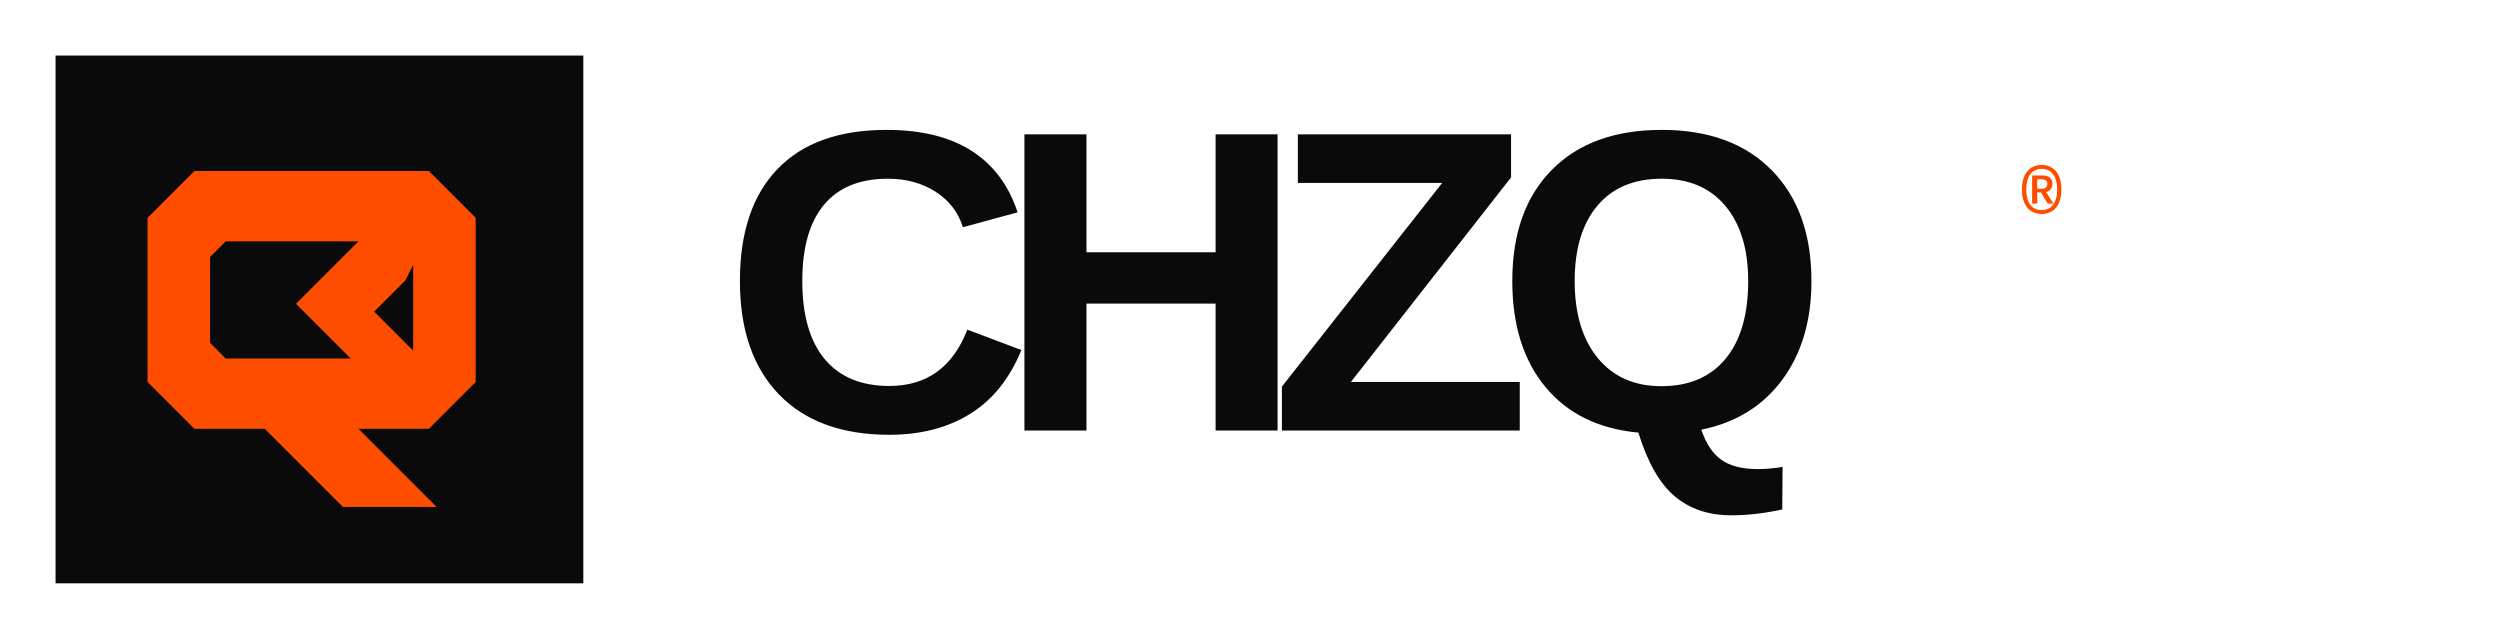
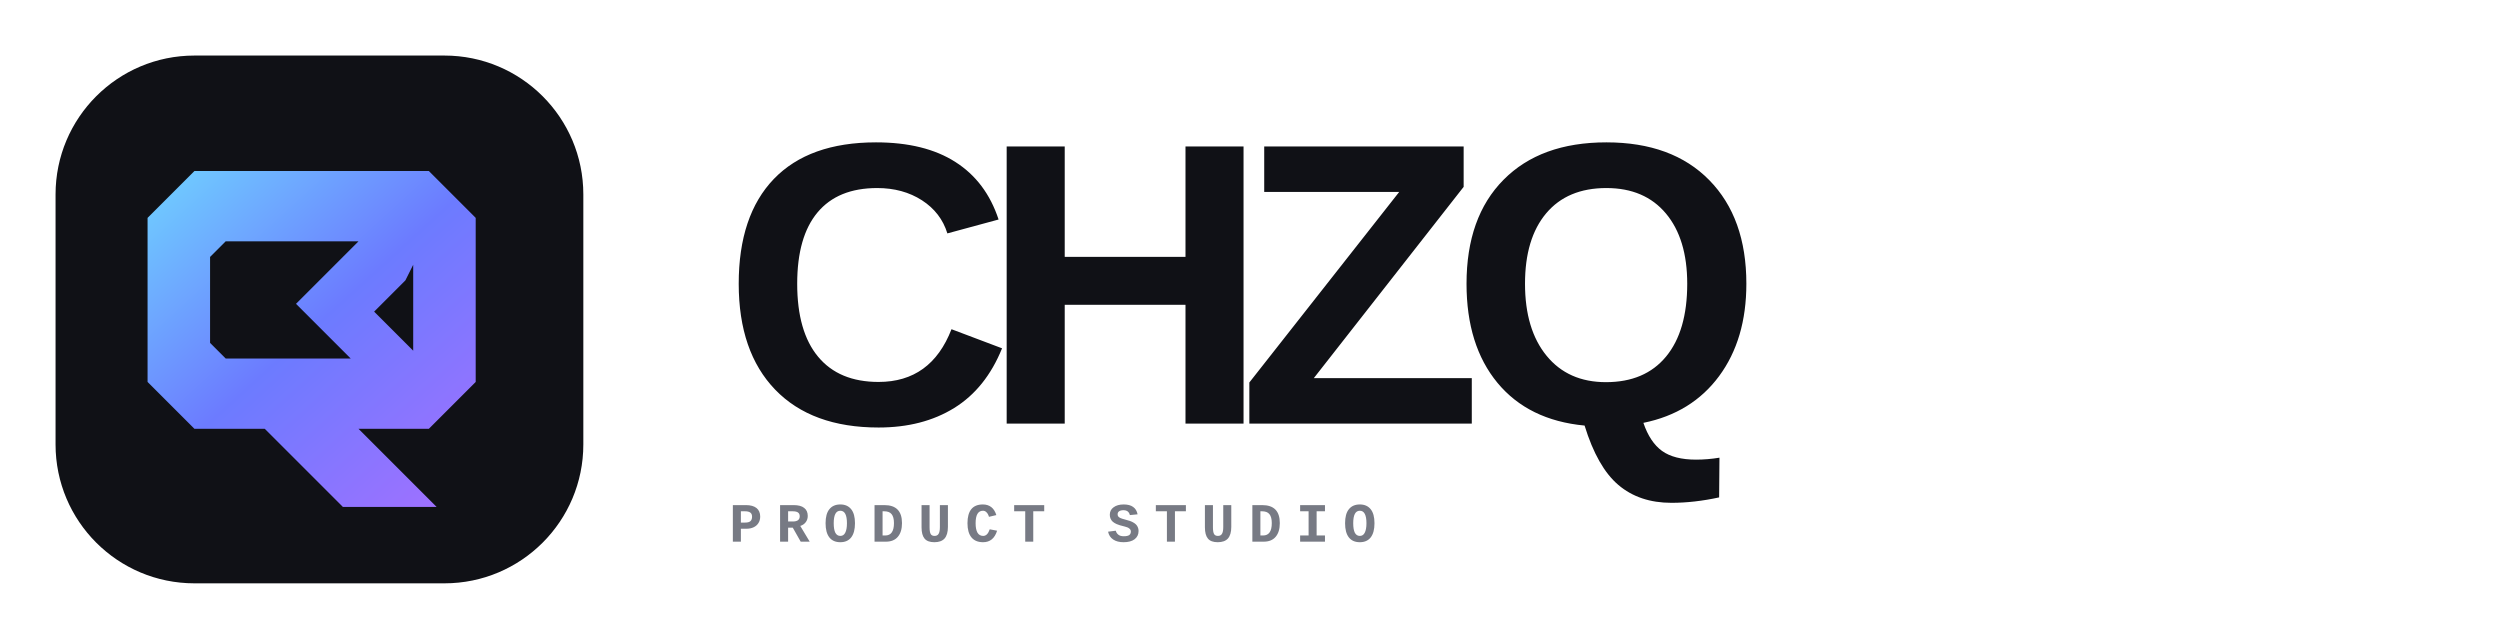
<svg xmlns="http://www.w3.org/2000/svg" width="360" height="92" viewBox="0 0 360 92">
-   <rect x="8" y="8" width="76" height="76" fill="#0A0A0A" />
-   <path d="M16 13h30l6 6v21l-6 6h-9l10 10H35L25 46h-9l-6-6V19l6-6Zm4 9-2 2v11l2 2h16l-7-7 8-8H20Zm23 5-4 4 5 5V25l-1 2Z" fill="#FF4D00" transform="translate(10 10) scale(1.125)" />
-   <text x="104" y="62" font-family="Arial,Helvetica,sans-serif" font-size="62" font-weight="900" letter-spacing="-5.4" fill="#0A0A0A">CHZQ</text>
-   <text x="291" y="31" font-family="Courier New,monospace" font-size="10" font-weight="700" fill="#FF4D00">®</text>
+   <defs>
+     <linearGradient id="g" x1="8" y1="6" x2="58" y2="61" gradientUnits="userSpaceOnUse">
+       <stop stop-color="#70E6FF" />
+       <stop offset=".48" stop-color="#6C7BFF" />
+       <stop offset="1" stop-color="#B26DFF" />
+     </linearGradient>
+   </defs>
+   <rect x="8" y="8" width="76" height="76" rx="20" fill="#101116" />
+   <path d="M16 13h30l6 6v21l-6 6h-9l10 10H35L25 46h-9l-6-6V19l6-6Zm4 9-2 2v11l2 2h16l-7-7 8-8H20Zm23 5-4 4 5 5V25l-1 2Z" fill="url(#g)" transform="translate(10 10) scale(1.125)" />
+   <text x="104" y="61" font-family="Arial,Helvetica,sans-serif" font-size="58" font-weight="800" letter-spacing="-4.8" fill="#101116">CHZQ</text>
+   <text x="105" y="78" font-family="Courier New,monospace" font-size="8" font-weight="700" letter-spacing="2" fill="#777A84">PRODUCT STUDIO</text>
</svg>
